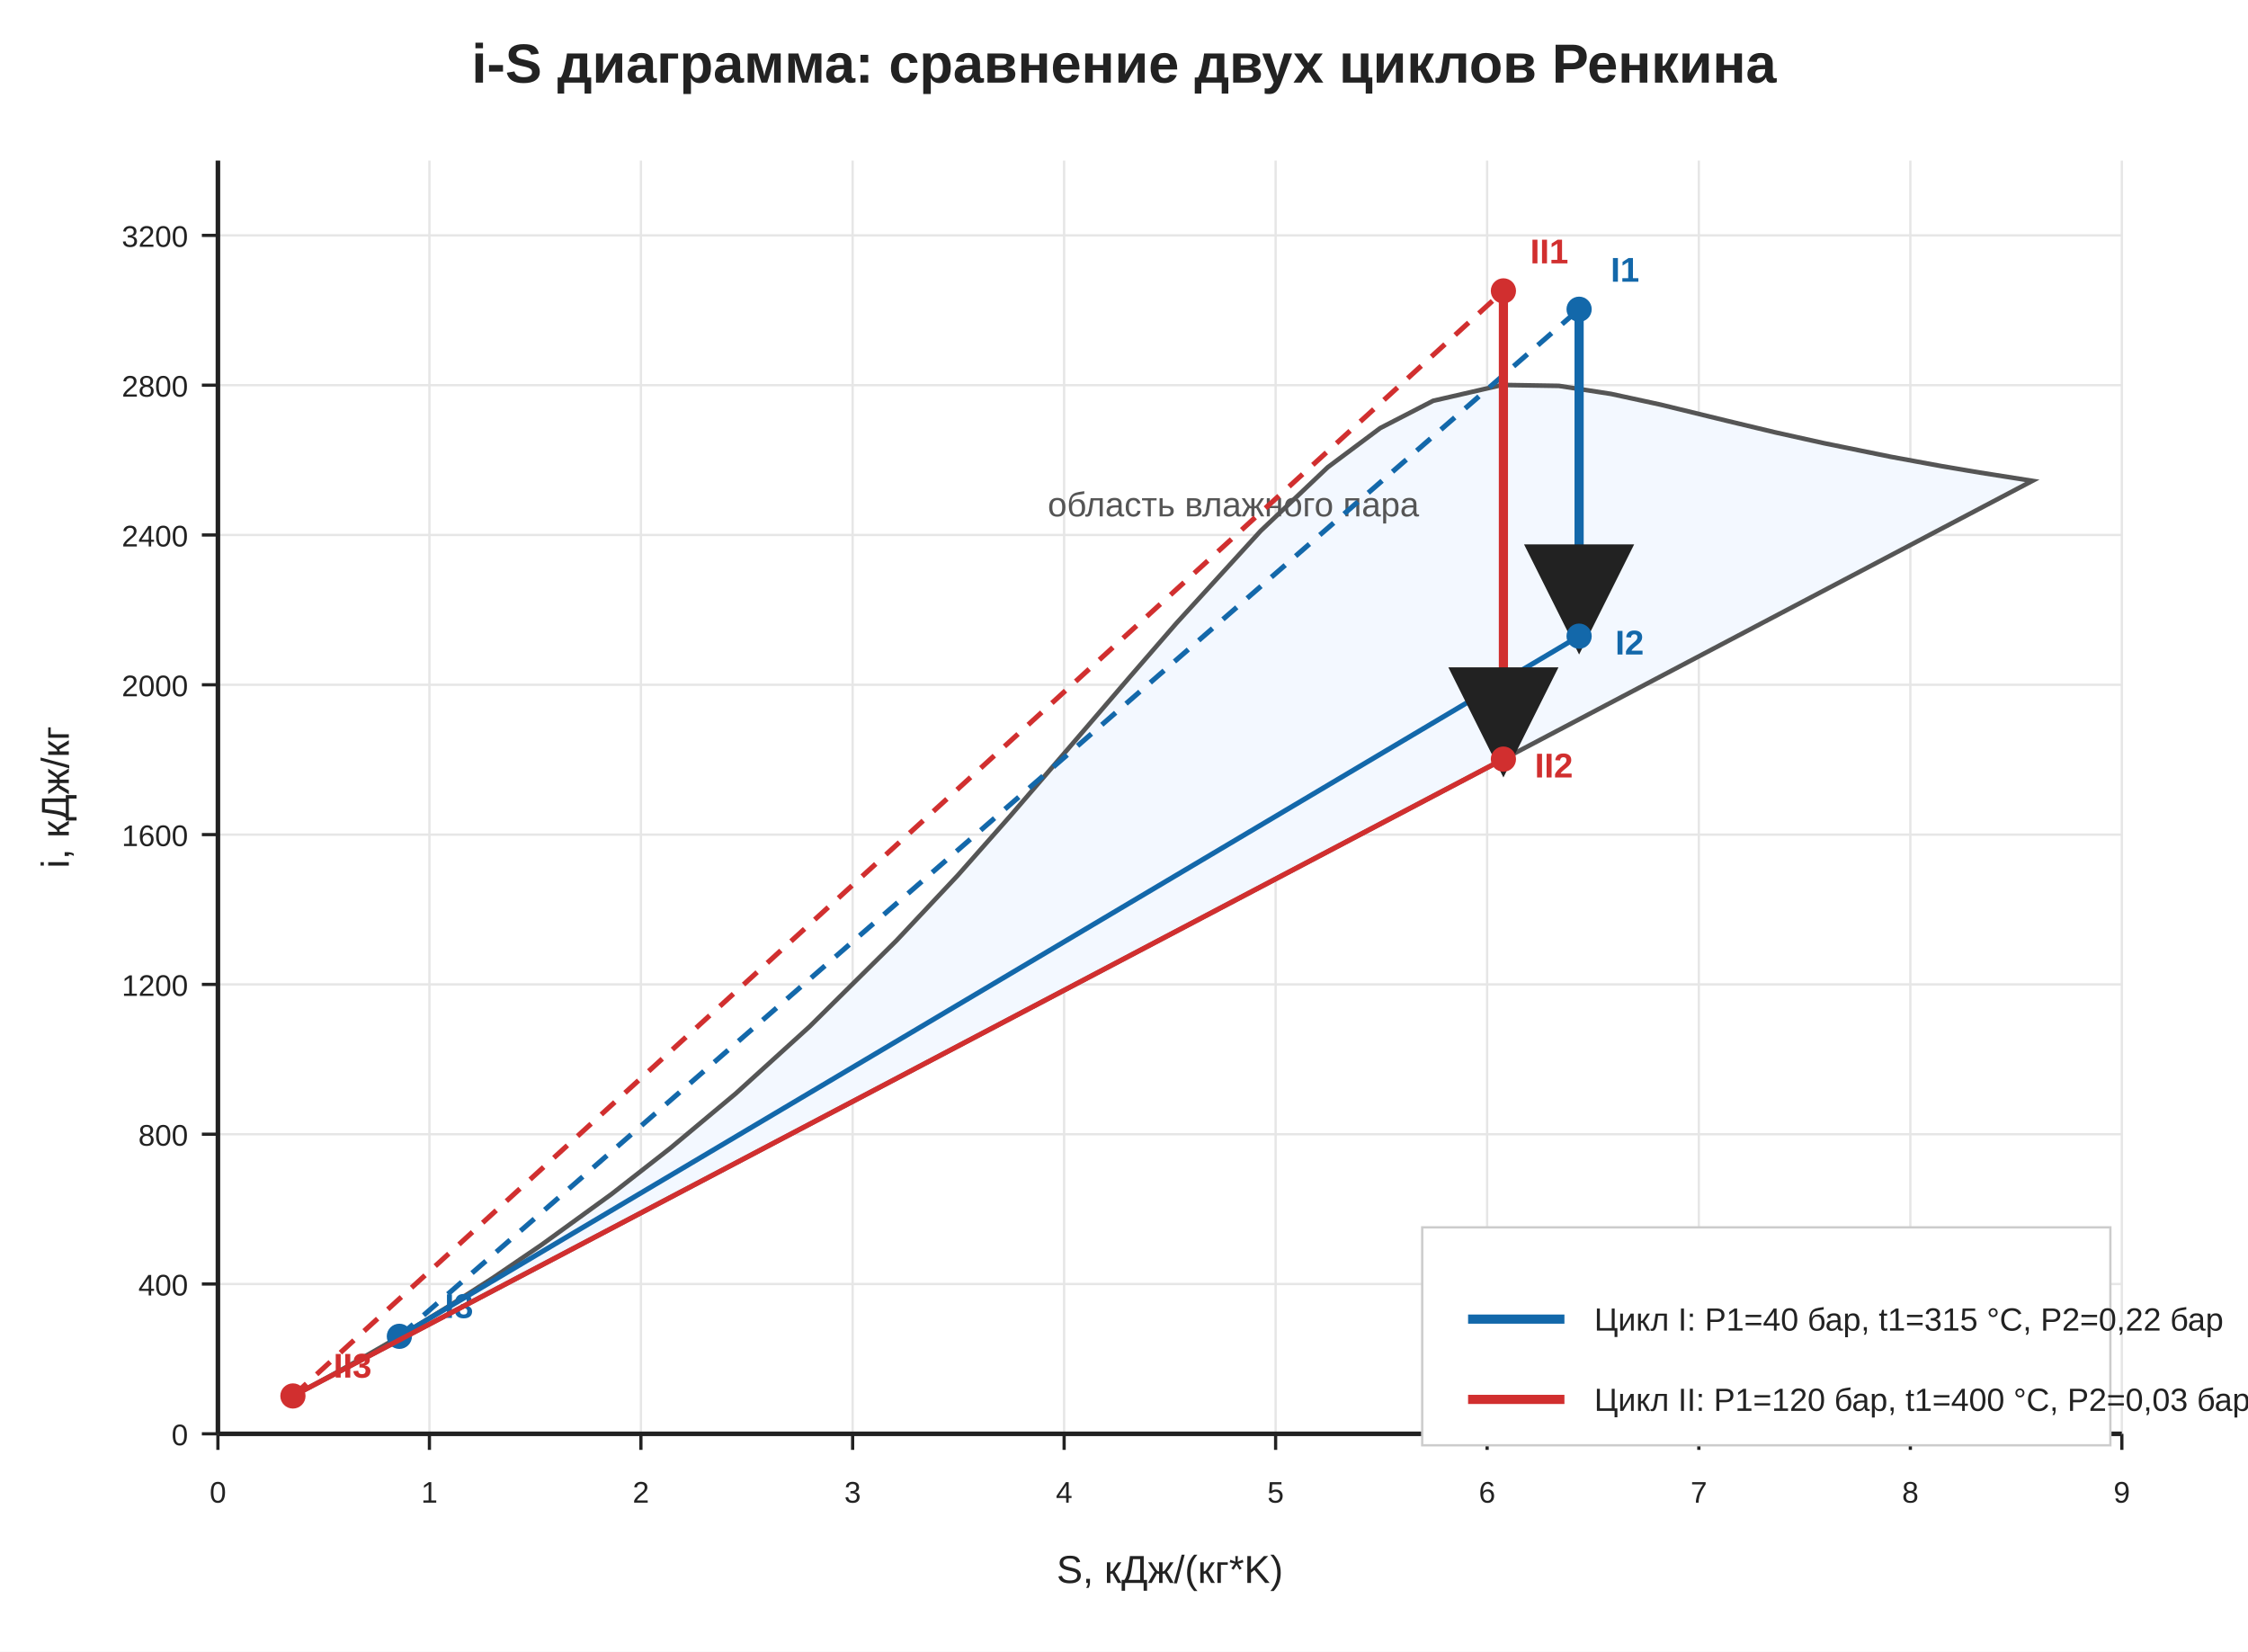
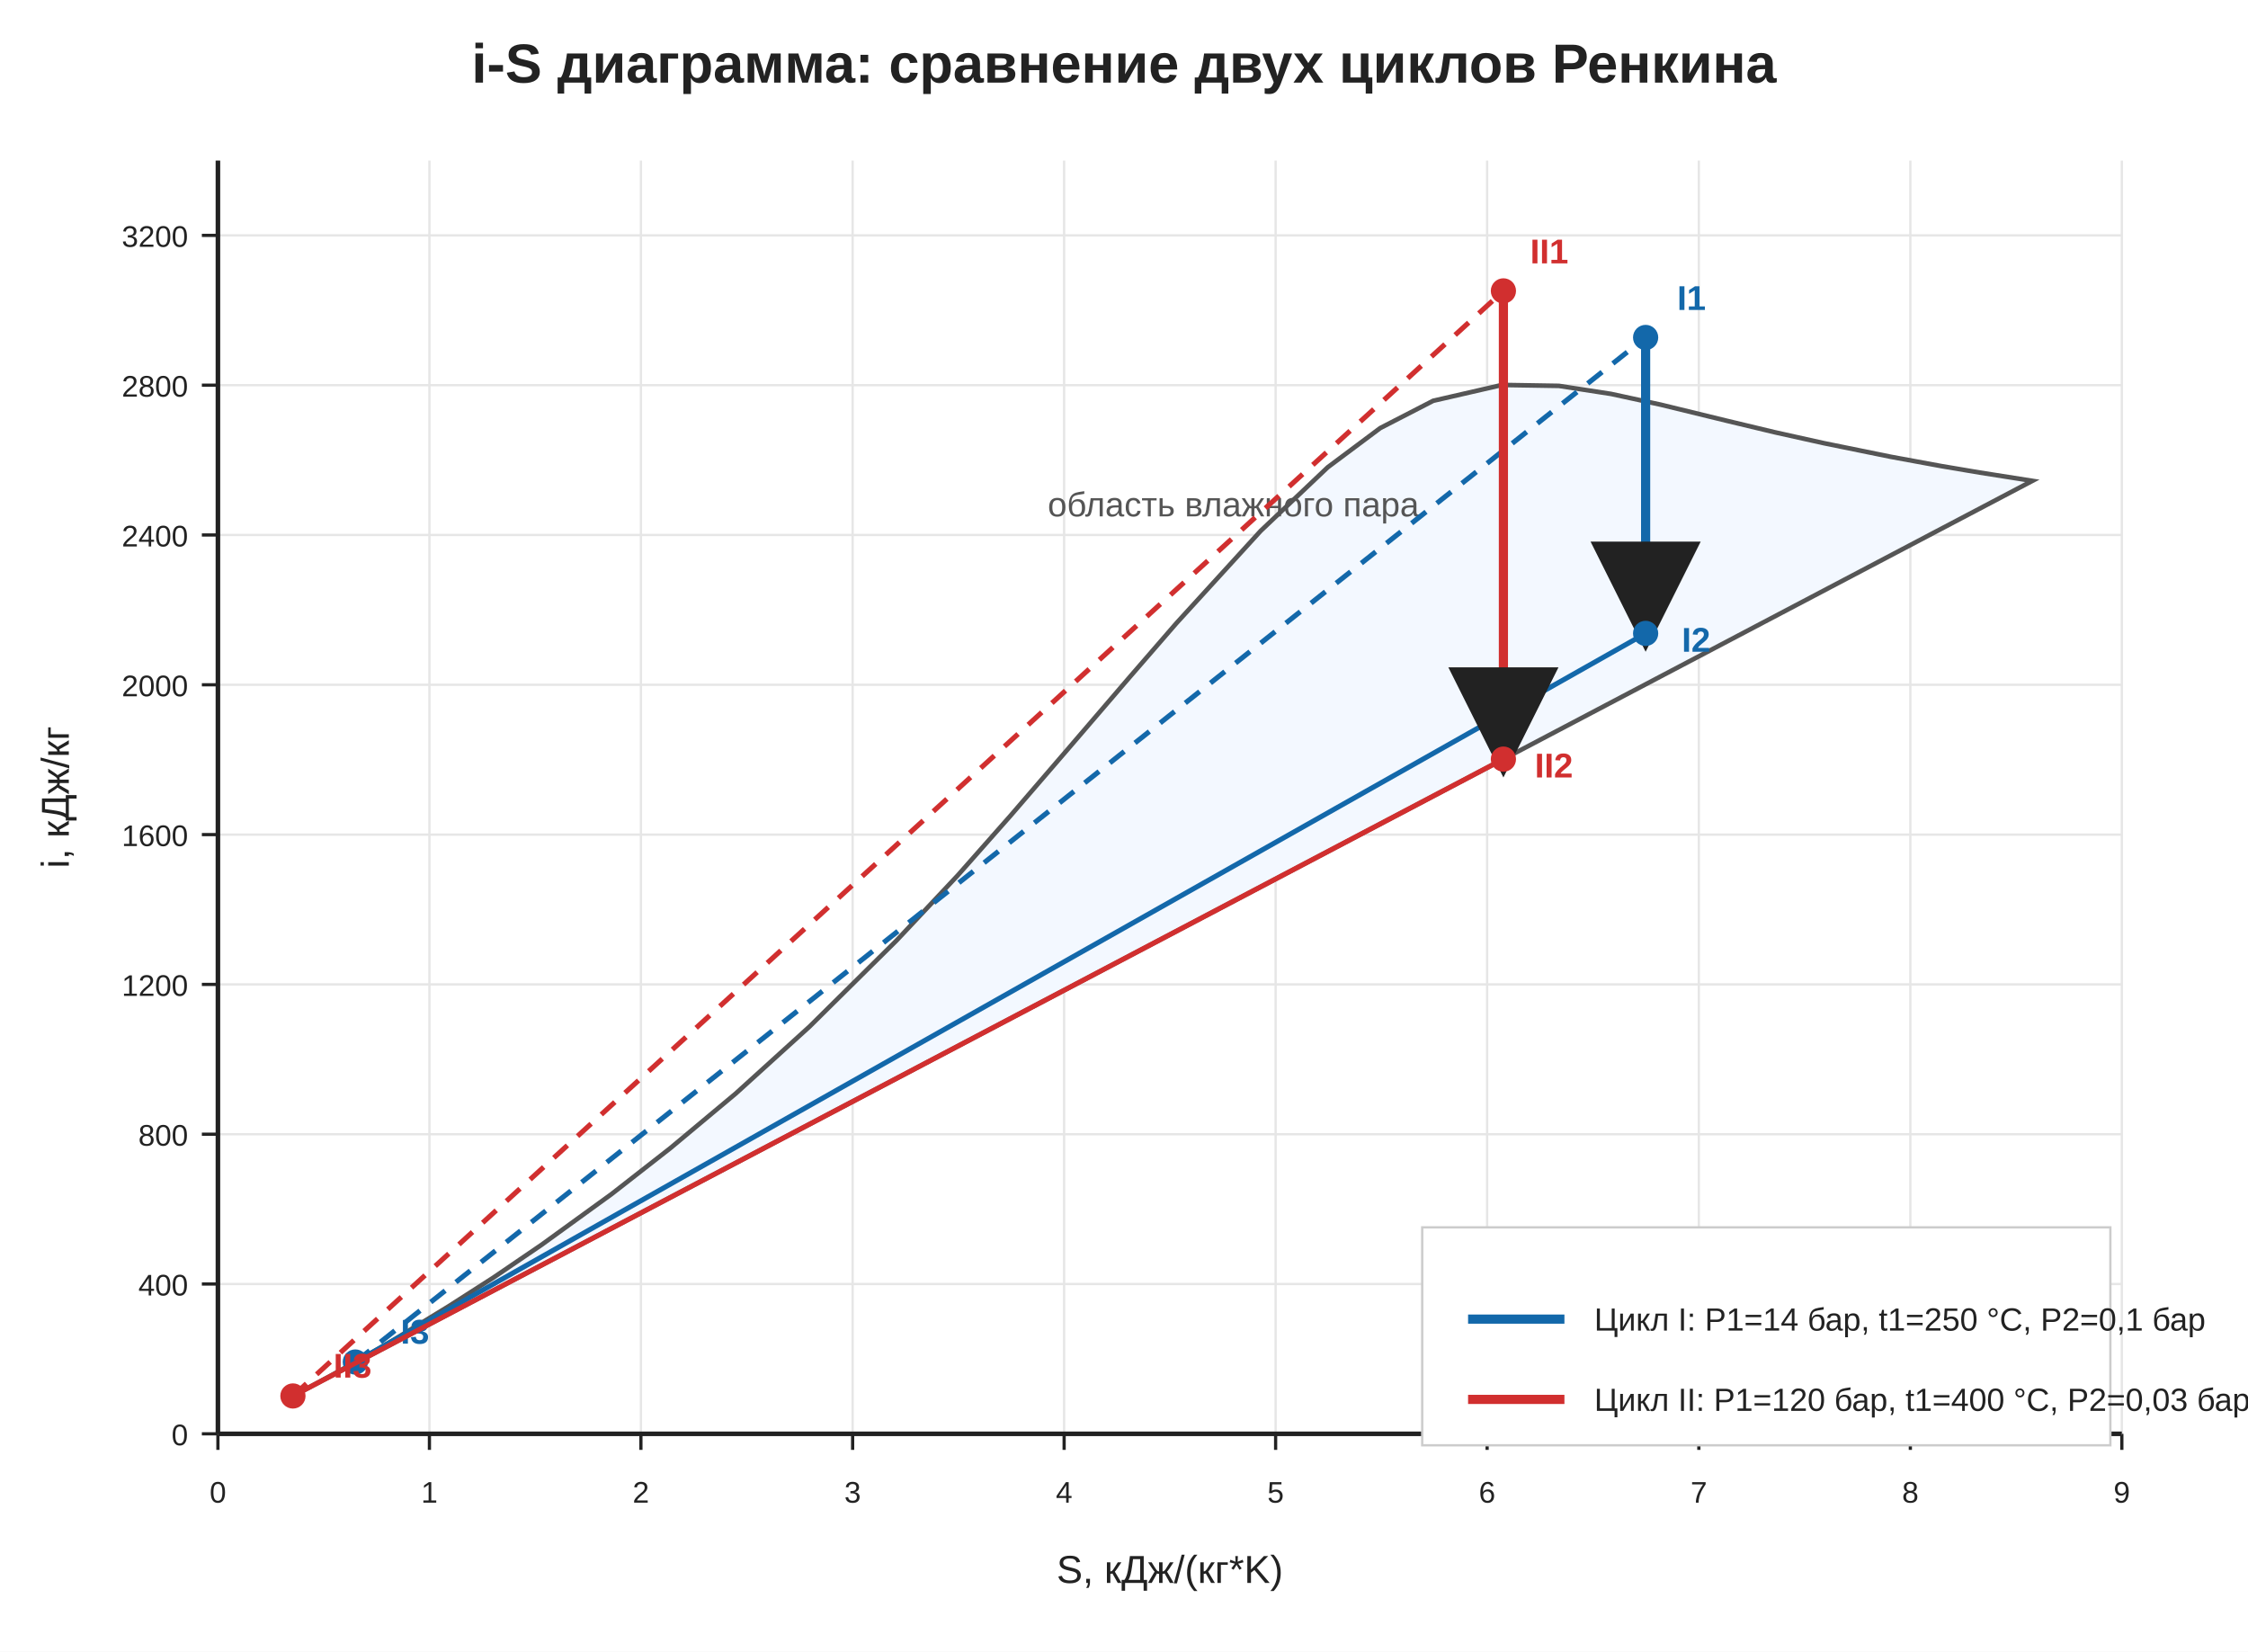
<svg xmlns="http://www.w3.org/2000/svg" width="980" height="720" viewBox="0 0 980 720">
  <defs>
    <marker id="arrow" markerWidth="12" markerHeight="12" refX="10" refY="6" orient="auto">
      <path d="M 0 0 L 12 6 L 0 12 z" fill="#222" />
    </marker>
  </defs>
  <rect width="100%" height="100%" fill="white" />
  <text x="490.0" y="36.0" font-family="Arial, sans-serif" font-size="24" font-weight="bold" text-anchor="middle" fill="#222">i-S диаграмма: сравнение двух циклов Ренкина</text>
  <line x1="95.0" y1="70.0" x2="95.0" y2="625.0" stroke="#e6e6e6" stroke-width="1" />
  <line x1="95.0" y1="625.0" x2="95.0" y2="632.0" stroke="#222" stroke-width="1.4" />
  <text x="95.0" y="655.0" font-family="Arial, sans-serif" font-size="13" font-weight="normal" text-anchor="middle" fill="#222">0</text>
  <line x1="187.2" y1="70.0" x2="187.2" y2="625.0" stroke="#e6e6e6" stroke-width="1" />
  <line x1="187.2" y1="625.0" x2="187.2" y2="632.0" stroke="#222" stroke-width="1.4" />
  <text x="187.2" y="655.0" font-family="Arial, sans-serif" font-size="13" font-weight="normal" text-anchor="middle" fill="#222">1</text>
  <line x1="279.4" y1="70.0" x2="279.4" y2="625.0" stroke="#e6e6e6" stroke-width="1" />
  <line x1="279.4" y1="625.0" x2="279.4" y2="632.0" stroke="#222" stroke-width="1.4" />
  <text x="279.4" y="655.0" font-family="Arial, sans-serif" font-size="13" font-weight="normal" text-anchor="middle" fill="#222">2</text>
  <line x1="371.7" y1="70.0" x2="371.7" y2="625.0" stroke="#e6e6e6" stroke-width="1" />
  <line x1="371.7" y1="625.0" x2="371.7" y2="632.0" stroke="#222" stroke-width="1.4" />
  <text x="371.7" y="655.0" font-family="Arial, sans-serif" font-size="13" font-weight="normal" text-anchor="middle" fill="#222">3</text>
  <line x1="463.9" y1="70.0" x2="463.9" y2="625.0" stroke="#e6e6e6" stroke-width="1" />
  <line x1="463.9" y1="625.0" x2="463.9" y2="632.0" stroke="#222" stroke-width="1.4" />
  <text x="463.9" y="655.0" font-family="Arial, sans-serif" font-size="13" font-weight="normal" text-anchor="middle" fill="#222">4</text>
  <line x1="556.1" y1="70.0" x2="556.1" y2="625.0" stroke="#e6e6e6" stroke-width="1" />
  <line x1="556.1" y1="625.0" x2="556.1" y2="632.0" stroke="#222" stroke-width="1.4" />
  <text x="556.1" y="655.0" font-family="Arial, sans-serif" font-size="13" font-weight="normal" text-anchor="middle" fill="#222">5</text>
  <line x1="648.3" y1="70.0" x2="648.3" y2="625.0" stroke="#e6e6e6" stroke-width="1" />
  <line x1="648.3" y1="625.0" x2="648.3" y2="632.0" stroke="#222" stroke-width="1.4" />
  <text x="648.3" y="655.0" font-family="Arial, sans-serif" font-size="13" font-weight="normal" text-anchor="middle" fill="#222">6</text>
  <line x1="740.6" y1="70.0" x2="740.6" y2="625.0" stroke="#e6e6e6" stroke-width="1" />
  <line x1="740.6" y1="625.0" x2="740.6" y2="632.0" stroke="#222" stroke-width="1.4" />
  <text x="740.6" y="655.0" font-family="Arial, sans-serif" font-size="13" font-weight="normal" text-anchor="middle" fill="#222">7</text>
  <line x1="832.8" y1="70.0" x2="832.8" y2="625.0" stroke="#e6e6e6" stroke-width="1" />
  <line x1="832.8" y1="625.0" x2="832.8" y2="632.0" stroke="#222" stroke-width="1.4" />
  <text x="832.8" y="655.0" font-family="Arial, sans-serif" font-size="13" font-weight="normal" text-anchor="middle" fill="#222">8</text>
  <line x1="925.0" y1="70.0" x2="925.0" y2="625.0" stroke="#e6e6e6" stroke-width="1" />
  <line x1="925.0" y1="625.0" x2="925.0" y2="632.0" stroke="#222" stroke-width="1.4" />
  <text x="925.0" y="655.0" font-family="Arial, sans-serif" font-size="13" font-weight="normal" text-anchor="middle" fill="#222">9</text>
  <line x1="95.0" y1="625.0" x2="925.0" y2="625.0" stroke="#e6e6e6" stroke-width="1" />
  <line x1="88.0" y1="625.0" x2="95.0" y2="625.0" stroke="#222" stroke-width="1.4" />
  <text x="82.0" y="630.0" font-family="Arial, sans-serif" font-size="13" font-weight="normal" text-anchor="end" fill="#222">0</text>
  <line x1="95.0" y1="559.7" x2="925.0" y2="559.7" stroke="#e6e6e6" stroke-width="1" />
  <line x1="88.0" y1="559.7" x2="95.0" y2="559.7" stroke="#222" stroke-width="1.4" />
  <text x="82.0" y="564.7" font-family="Arial, sans-serif" font-size="13" font-weight="normal" text-anchor="end" fill="#222">400</text>
  <line x1="95.0" y1="494.4" x2="925.0" y2="494.4" stroke="#e6e6e6" stroke-width="1" />
  <line x1="88.0" y1="494.4" x2="95.0" y2="494.4" stroke="#222" stroke-width="1.4" />
  <text x="82.0" y="499.4" font-family="Arial, sans-serif" font-size="13" font-weight="normal" text-anchor="end" fill="#222">800</text>
  <line x1="95.0" y1="429.1" x2="925.0" y2="429.1" stroke="#e6e6e6" stroke-width="1" />
  <line x1="88.0" y1="429.1" x2="95.0" y2="429.1" stroke="#222" stroke-width="1.4" />
  <text x="82.0" y="434.1" font-family="Arial, sans-serif" font-size="13" font-weight="normal" text-anchor="end" fill="#222">1200</text>
  <line x1="95.0" y1="363.8" x2="925.0" y2="363.8" stroke="#e6e6e6" stroke-width="1" />
  <line x1="88.0" y1="363.8" x2="95.0" y2="363.8" stroke="#222" stroke-width="1.4" />
  <text x="82.0" y="368.8" font-family="Arial, sans-serif" font-size="13" font-weight="normal" text-anchor="end" fill="#222">1600</text>
  <line x1="95.0" y1="298.5" x2="925.0" y2="298.5" stroke="#e6e6e6" stroke-width="1" />
  <line x1="88.0" y1="298.5" x2="95.0" y2="298.5" stroke="#222" stroke-width="1.4" />
  <text x="82.0" y="303.5" font-family="Arial, sans-serif" font-size="13" font-weight="normal" text-anchor="end" fill="#222">2000</text>
  <line x1="95.0" y1="233.2" x2="925.0" y2="233.2" stroke="#e6e6e6" stroke-width="1" />
  <line x1="88.0" y1="233.2" x2="95.0" y2="233.2" stroke="#222" stroke-width="1.4" />
  <text x="82.0" y="238.2" font-family="Arial, sans-serif" font-size="13" font-weight="normal" text-anchor="end" fill="#222">2400</text>
  <line x1="95.0" y1="167.9" x2="925.0" y2="167.9" stroke="#e6e6e6" stroke-width="1" />
  <line x1="88.0" y1="167.9" x2="95.0" y2="167.9" stroke="#222" stroke-width="1.4" />
  <text x="82.0" y="172.9" font-family="Arial, sans-serif" font-size="13" font-weight="normal" text-anchor="end" fill="#222">2800</text>
  <line x1="95.0" y1="102.6" x2="925.0" y2="102.6" stroke="#e6e6e6" stroke-width="1" />
  <line x1="88.0" y1="102.6" x2="95.0" y2="102.6" stroke="#222" stroke-width="1.4" />
  <text x="82.0" y="107.6" font-family="Arial, sans-serif" font-size="13" font-weight="normal" text-anchor="end" fill="#222">3200</text>
  <line x1="95.0" y1="625.0" x2="925.0" y2="625.0" stroke="#222" stroke-width="2" />
  <line x1="95.0" y1="70.0" x2="95.0" y2="625.0" stroke="#222" stroke-width="2" />
  <text x="510.0" y="690.0" font-family="Arial, sans-serif" font-size="17" font-weight="normal" text-anchor="middle" fill="#222">S, кДж/(кг*K)</text>
  <text x="30" y="347.5" font-family="Arial, sans-serif" font-size="17" text-anchor="middle" fill="#222" transform="rotate(-90 30 347.5)">i, кДж/кг</text>
  <polygon points="127.7,608.5 143.0,600.3 154.9,593.7 171.7,584.0 195.6,569.4 215.1,556.9 236.1,542.6 266.6,520.5 292.2,500.5 320.7,476.7 352.9,447.5 390.8,410.0 417.5,381.6 440.4,355.7 465.3,326.8 492.6,295.0 512.8,271.7 549.6,231.4 578.8,203.7 601.7,186.6 624.8,174.7 654.8,167.8 679.6,168.2 702.3,171.7 724.0,176.4 752.3,183.3 773.6,188.4 795.2,193.2 824.2,199.1 846.5,203.2 863.1,206.0 886.0,209.6" fill="#f3f8ff" stroke="#555" stroke-width="2" />
  <text x="537.7" y="225.1" font-family="Arial, sans-serif" font-size="15" font-weight="normal" text-anchor="middle" fill="#555">область влажного пара</text>
-   <line x1="688.4" y1="134.8" x2="688.4" y2="277.3" stroke="#1368aa" stroke-width="4" marker-end="url(#arrow)" />
-   <line x1="688.4" y1="277.3" x2="174.1" y2="582.5" stroke="#1368aa" stroke-width="2.2" />
-   <line x1="174.1" y1="582.5" x2="688.4" y2="134.8" stroke="#1368aa" stroke-width="2.2" stroke-dasharray="8 6" />
-   <circle cx="688.4" cy="134.8" r="5.5" fill="#1368aa" />
-   <text x="708.4" y="122.8" font-family="Arial, sans-serif" font-size="15" font-weight="bold" text-anchor="middle" fill="#1368aa">I1</text>
-   <circle cx="688.4" cy="277.3" r="5.5" fill="#1368aa" />
-   <text x="710.4" y="285.3" font-family="Arial, sans-serif" font-size="15" font-weight="bold" text-anchor="middle" fill="#1368aa">I2</text>
-   <circle cx="174.1" cy="582.5" r="5.5" fill="#1368aa" />
-   <text x="200.1" y="574.5" font-family="Arial, sans-serif" font-size="15" font-weight="bold" text-anchor="middle" fill="#1368aa">I3</text>
+   <line x1="717.4" y1="147.1" x2="717.4" y2="276.1" stroke="#1368aa" stroke-width="4" marker-end="url(#arrow)" />
+   <line x1="717.4" y1="276.1" x2="154.9" y2="593.7" stroke="#1368aa" stroke-width="2.2" />
+   <line x1="154.9" y1="593.7" x2="717.4" y2="147.1" stroke="#1368aa" stroke-width="2.2" stroke-dasharray="8 6" />
+   <circle cx="717.4" cy="147.1" r="5.5" fill="#1368aa" />
+   <text x="737.4" y="135.1" font-family="Arial, sans-serif" font-size="15" font-weight="bold" text-anchor="middle" fill="#1368aa">I1</text>
+   <circle cx="717.4" cy="276.1" r="5.5" fill="#1368aa" />
+   <text x="739.4" y="284.1" font-family="Arial, sans-serif" font-size="15" font-weight="bold" text-anchor="middle" fill="#1368aa">I2</text>
+   <circle cx="154.9" cy="593.7" r="5.5" fill="#1368aa" />
+   <text x="180.9" y="585.7" font-family="Arial, sans-serif" font-size="15" font-weight="bold" text-anchor="middle" fill="#1368aa">I3</text>
  <line x1="655.4" y1="126.8" x2="655.4" y2="330.9" stroke="#d12f2f" stroke-width="4" marker-end="url(#arrow)" />
  <line x1="655.4" y1="330.9" x2="127.7" y2="608.5" stroke="#d12f2f" stroke-width="2.2" />
  <line x1="127.7" y1="608.5" x2="655.4" y2="126.8" stroke="#d12f2f" stroke-width="2.2" stroke-dasharray="8 6" />
  <circle cx="655.4" cy="126.8" r="5.5" fill="#d12f2f" />
  <text x="675.4" y="114.8" font-family="Arial, sans-serif" font-size="15" font-weight="bold" text-anchor="middle" fill="#d12f2f">II1</text>
  <circle cx="655.4" cy="330.9" r="5.5" fill="#d12f2f" />
  <text x="677.4" y="338.9" font-family="Arial, sans-serif" font-size="15" font-weight="bold" text-anchor="middle" fill="#d12f2f">II2</text>
  <circle cx="127.7" cy="608.5" r="5.5" fill="#d12f2f" />
  <text x="153.7" y="600.5" font-family="Arial, sans-serif" font-size="15" font-weight="bold" text-anchor="middle" fill="#d12f2f">II3</text>
  <rect x="620" y="535" width="300" height="95" fill="white" stroke="#ccc" />
  <line x1="640.0" y1="575.0" x2="682.0" y2="575.0" stroke="#1368aa" stroke-width="4" />
-   <text x="695.0" y="580.0" font-family="Arial, sans-serif" font-size="14" font-weight="normal" text-anchor="start" fill="#222">Цикл I: P1=40 бар, t1=315 °C, P2=0,22 бар</text>
+   <text x="695.0" y="580.0" font-family="Arial, sans-serif" font-size="14" font-weight="normal" text-anchor="start" fill="#222">Цикл I: P1=14 бар, t1=250 °C, P2=0,1 бар</text>
  <line x1="640.0" y1="610.0" x2="682.0" y2="610.0" stroke="#d12f2f" stroke-width="4" />
  <text x="695.0" y="615.0" font-family="Arial, sans-serif" font-size="14" font-weight="normal" text-anchor="start" fill="#222">Цикл II: P1=120 бар, t1=400 °C, P2=0,03 бар</text>
</svg>
